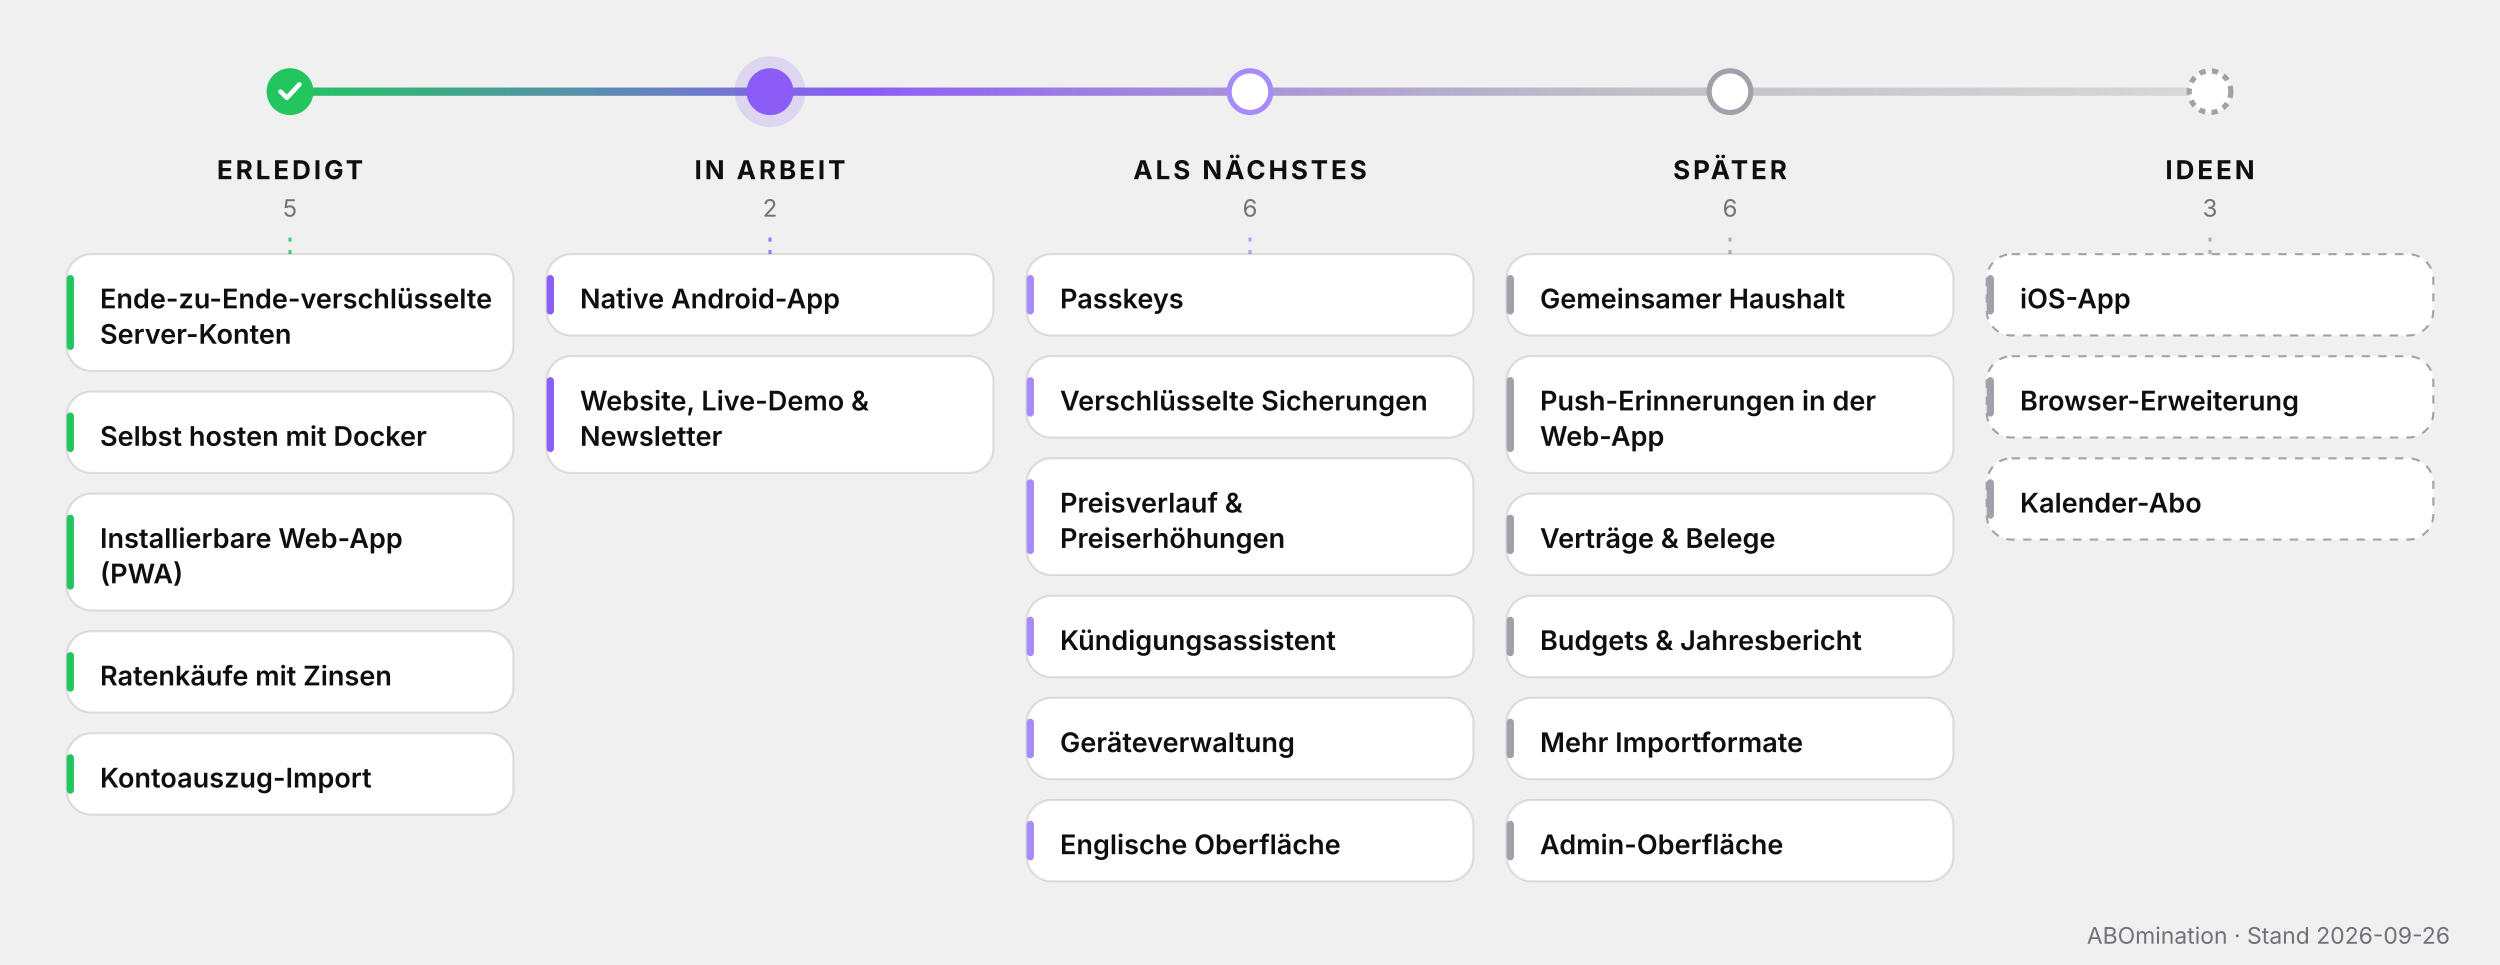
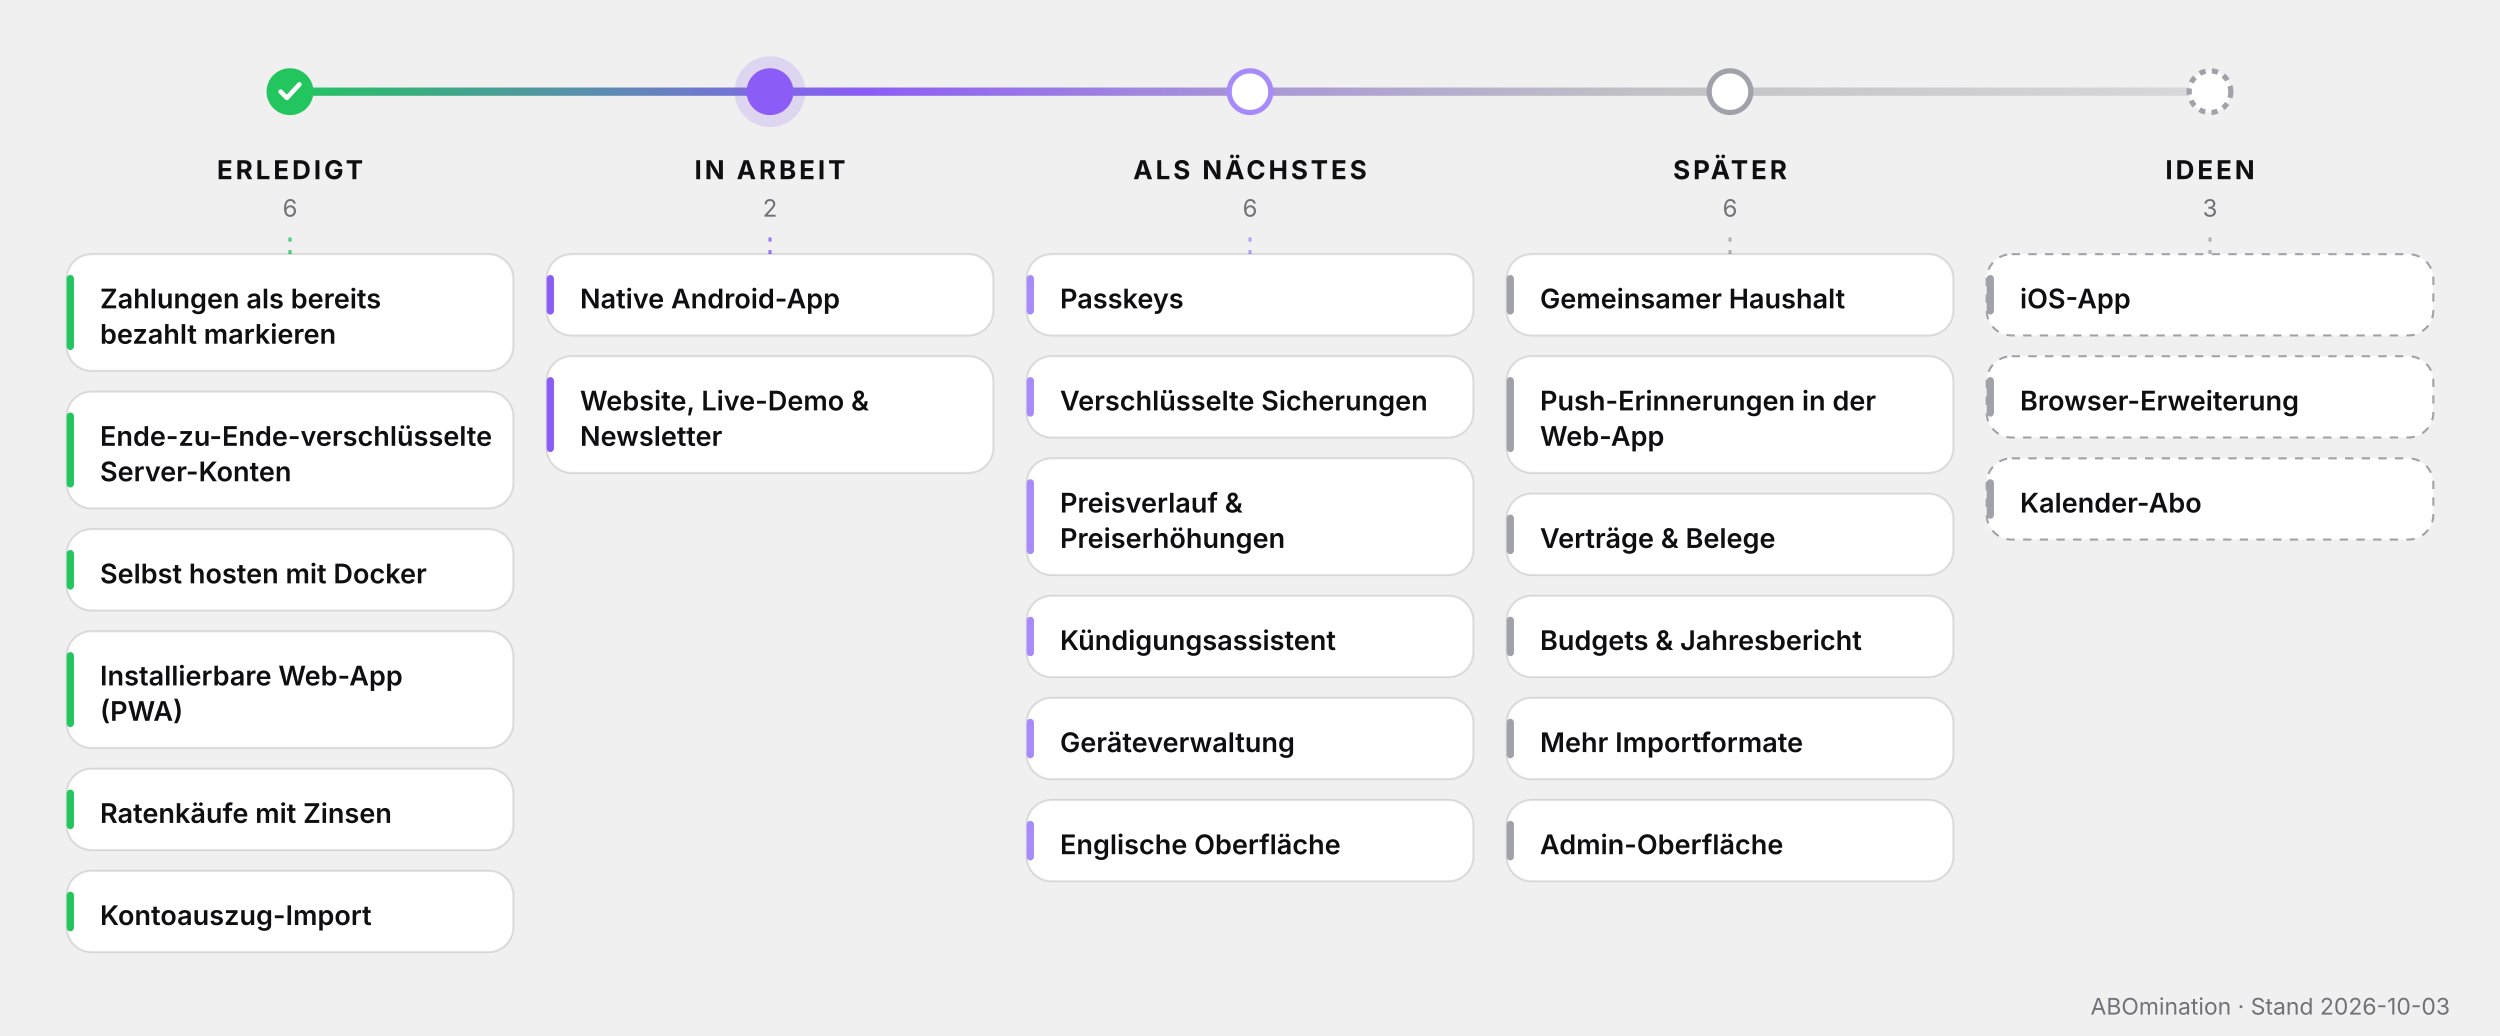
- <svg xmlns="http://www.w3.org/2000/svg" width="1200" height="463" viewBox="0 0 1200 463" role="img" aria-label="Roadmap-Übersicht">
+ <svg xmlns="http://www.w3.org/2000/svg" width="1200" height="497" viewBox="0 0 1200 497" role="img" aria-label="Roadmap-Übersicht">
  <defs>
    <linearGradient id="track" x1="0" x2="1">
      <stop offset="0" stop-color="#22c55e" />
      <stop offset="0.3" stop-color="#8b5cf6" />
      <stop offset="0.7" stop-color="#a1a1aa" stop-opacity="0.6" />
      <stop offset="1" stop-color="#a1a1aa" stop-opacity="0.3" />
    </linearGradient>
  </defs>
  <rect x="139.2" y="42" width="921.6" height="4" rx="2" fill="url(#track)" />
  <circle cx="139.2" cy="44" r="10" fill="#22c55e" stroke="#22c55e" stroke-width="2.5" />
  <path d="M134.7 44 l3 3 l6 -6.5" fill="none" stroke="#fff" stroke-width="2.2" stroke-linecap="round" stroke-linejoin="round" />
  <text x="139.2" y="86" text-anchor="middle" font-family="Inter, 'Segoe UI', system-ui, -apple-system, Helvetica, Arial, sans-serif" font-size="12.5" font-weight="700" letter-spacing="1.4" fill="#0f0f11">ERLEDIGT</text>
-   <text x="139.2" y="104" text-anchor="middle" font-family="Inter, 'Segoe UI', system-ui, -apple-system, Helvetica, Arial, sans-serif" font-size="11.5" fill="#71717a">5</text>
+   <text x="139.2" y="104" text-anchor="middle" font-family="Inter, 'Segoe UI', system-ui, -apple-system, Helvetica, Arial, sans-serif" font-size="11.5" fill="#71717a">6</text>
  <line x1="139.2" y1="114" x2="139.2" y2="122" stroke="#22c55e" stroke-width="1.5" stroke-dasharray="2 4" stroke-opacity="0.8" />
  <g>
    <rect x="32" y="122" width="214.4" height="56" rx="12" fill="#ffffff" stroke="rgba(15,15,17,0.12)" />
    <rect x="32" y="132" width="3.5" height="36" rx="1.75" fill="#22c55e" />
-     <text x="48" y="148" font-family="Inter, 'Segoe UI', system-ui, -apple-system, Helvetica, Arial, sans-serif" font-size="13" font-weight="600" fill="#0f0f11">Ende-zu-Ende-verschlüsselte</text>
-     <text x="48" y="165" font-family="Inter, 'Segoe UI', system-ui, -apple-system, Helvetica, Arial, sans-serif" font-size="13" font-weight="600" fill="#0f0f11">Server-Konten</text>
+     <text x="48" y="148" font-family="Inter, 'Segoe UI', system-ui, -apple-system, Helvetica, Arial, sans-serif" font-size="13" font-weight="600" fill="#0f0f11">Zahlungen als bereits</text>
+     <text x="48" y="165" font-family="Inter, 'Segoe UI', system-ui, -apple-system, Helvetica, Arial, sans-serif" font-size="13" font-weight="600" fill="#0f0f11">bezahlt markieren</text>
  </g>
  <g>
-     <rect x="32" y="188" width="214.4" height="39" rx="12" fill="#ffffff" stroke="rgba(15,15,17,0.12)" />
-     <rect x="32" y="198" width="3.5" height="19" rx="1.75" fill="#22c55e" />
-     <text x="48" y="214" font-family="Inter, 'Segoe UI', system-ui, -apple-system, Helvetica, Arial, sans-serif" font-size="13" font-weight="600" fill="#0f0f11">Selbst hosten mit Docker</text>
+     <rect x="32" y="188" width="214.4" height="56" rx="12" fill="#ffffff" stroke="rgba(15,15,17,0.12)" />
+     <rect x="32" y="198" width="3.5" height="36" rx="1.75" fill="#22c55e" />
+     <text x="48" y="214" font-family="Inter, 'Segoe UI', system-ui, -apple-system, Helvetica, Arial, sans-serif" font-size="13" font-weight="600" fill="#0f0f11">Ende-zu-Ende-verschlüsselte</text>
+     <text x="48" y="231" font-family="Inter, 'Segoe UI', system-ui, -apple-system, Helvetica, Arial, sans-serif" font-size="13" font-weight="600" fill="#0f0f11">Server-Konten</text>
  </g>
  <g>
-     <rect x="32" y="237" width="214.4" height="56" rx="12" fill="#ffffff" stroke="rgba(15,15,17,0.12)" />
-     <rect x="32" y="247" width="3.5" height="36" rx="1.75" fill="#22c55e" />
-     <text x="48" y="263" font-family="Inter, 'Segoe UI', system-ui, -apple-system, Helvetica, Arial, sans-serif" font-size="13" font-weight="600" fill="#0f0f11">Installierbare Web-App</text>
-     <text x="48" y="280" font-family="Inter, 'Segoe UI', system-ui, -apple-system, Helvetica, Arial, sans-serif" font-size="13" font-weight="600" fill="#0f0f11">(PWA)</text>
+     <rect x="32" y="254" width="214.4" height="39" rx="12" fill="#ffffff" stroke="rgba(15,15,17,0.12)" />
+     <rect x="32" y="264" width="3.5" height="19" rx="1.75" fill="#22c55e" />
+     <text x="48" y="280" font-family="Inter, 'Segoe UI', system-ui, -apple-system, Helvetica, Arial, sans-serif" font-size="13" font-weight="600" fill="#0f0f11">Selbst hosten mit Docker</text>
  </g>
  <g>
-     <rect x="32" y="303" width="214.4" height="39" rx="12" fill="#ffffff" stroke="rgba(15,15,17,0.12)" />
-     <rect x="32" y="313" width="3.5" height="19" rx="1.75" fill="#22c55e" />
-     <text x="48" y="329" font-family="Inter, 'Segoe UI', system-ui, -apple-system, Helvetica, Arial, sans-serif" font-size="13" font-weight="600" fill="#0f0f11">Ratenkäufe mit Zinsen</text>
+     <rect x="32" y="303" width="214.4" height="56" rx="12" fill="#ffffff" stroke="rgba(15,15,17,0.12)" />
+     <rect x="32" y="313" width="3.5" height="36" rx="1.75" fill="#22c55e" />
+     <text x="48" y="329" font-family="Inter, 'Segoe UI', system-ui, -apple-system, Helvetica, Arial, sans-serif" font-size="13" font-weight="600" fill="#0f0f11">Installierbare Web-App</text>
+     <text x="48" y="346" font-family="Inter, 'Segoe UI', system-ui, -apple-system, Helvetica, Arial, sans-serif" font-size="13" font-weight="600" fill="#0f0f11">(PWA)</text>
  </g>
  <g>
-     <rect x="32" y="352" width="214.4" height="39" rx="12" fill="#ffffff" stroke="rgba(15,15,17,0.12)" />
-     <rect x="32" y="362" width="3.5" height="19" rx="1.75" fill="#22c55e" />
-     <text x="48" y="378" font-family="Inter, 'Segoe UI', system-ui, -apple-system, Helvetica, Arial, sans-serif" font-size="13" font-weight="600" fill="#0f0f11">Kontoauszug-Import</text>
+     <rect x="32" y="369" width="214.4" height="39" rx="12" fill="#ffffff" stroke="rgba(15,15,17,0.12)" />
+     <rect x="32" y="379" width="3.5" height="19" rx="1.75" fill="#22c55e" />
+     <text x="48" y="395" font-family="Inter, 'Segoe UI', system-ui, -apple-system, Helvetica, Arial, sans-serif" font-size="13" font-weight="600" fill="#0f0f11">Ratenkäufe mit Zinsen</text>
+   </g>
+   <g>
+     <rect x="32" y="418" width="214.4" height="39" rx="12" fill="#ffffff" stroke="rgba(15,15,17,0.12)" />
+     <rect x="32" y="428" width="3.5" height="19" rx="1.75" fill="#22c55e" />
+     <text x="48" y="444" font-family="Inter, 'Segoe UI', system-ui, -apple-system, Helvetica, Arial, sans-serif" font-size="13" font-weight="600" fill="#0f0f11">Kontoauszug-Import</text>
  </g>
  <circle cx="369.6" cy="44" r="17" fill="#8b5cf6" fill-opacity="0.18" />
  <circle cx="369.6" cy="44" r="10" fill="#8b5cf6" stroke="#8b5cf6" stroke-width="2.5" />
  <text x="369.6" y="86" text-anchor="middle" font-family="Inter, 'Segoe UI', system-ui, -apple-system, Helvetica, Arial, sans-serif" font-size="12.5" font-weight="700" letter-spacing="1.4" fill="#0f0f11">IN ARBEIT</text>
  <text x="369.6" y="104" text-anchor="middle" font-family="Inter, 'Segoe UI', system-ui, -apple-system, Helvetica, Arial, sans-serif" font-size="11.5" fill="#71717a">2</text>
  <line x1="369.6" y1="114" x2="369.6" y2="122" stroke="#8b5cf6" stroke-width="1.5" stroke-dasharray="2 4" stroke-opacity="0.8" />
  <g>
    <rect x="262.4" y="122" width="214.4" height="39" rx="12" fill="#ffffff" stroke="rgba(15,15,17,0.12)" />
    <rect x="262.4" y="132" width="3.5" height="19" rx="1.75" fill="#8b5cf6" />
    <text x="278.4" y="148" font-family="Inter, 'Segoe UI', system-ui, -apple-system, Helvetica, Arial, sans-serif" font-size="13" font-weight="600" fill="#0f0f11">Native Android-App</text>
  </g>
  <g>
    <rect x="262.4" y="171" width="214.4" height="56" rx="12" fill="#ffffff" stroke="rgba(15,15,17,0.12)" />
    <rect x="262.4" y="181" width="3.5" height="36" rx="1.75" fill="#8b5cf6" />
    <text x="278.4" y="197" font-family="Inter, 'Segoe UI', system-ui, -apple-system, Helvetica, Arial, sans-serif" font-size="13" font-weight="600" fill="#0f0f11">Website, Live-Demo &amp;</text>
    <text x="278.4" y="214" font-family="Inter, 'Segoe UI', system-ui, -apple-system, Helvetica, Arial, sans-serif" font-size="13" font-weight="600" fill="#0f0f11">Newsletter</text>
  </g>
  <circle cx="600" cy="44" r="10" fill="#ffffff" stroke="#a78bfa" stroke-width="2.5" />
  <text x="600" y="86" text-anchor="middle" font-family="Inter, 'Segoe UI', system-ui, -apple-system, Helvetica, Arial, sans-serif" font-size="12.5" font-weight="700" letter-spacing="1.4" fill="#0f0f11">ALS NÄCHSTES</text>
  <text x="600" y="104" text-anchor="middle" font-family="Inter, 'Segoe UI', system-ui, -apple-system, Helvetica, Arial, sans-serif" font-size="11.5" fill="#71717a">6</text>
  <line x1="600" y1="114" x2="600" y2="122" stroke="#a78bfa" stroke-width="1.5" stroke-dasharray="2 4" stroke-opacity="0.8" />
  <g>
    <rect x="492.8" y="122" width="214.4" height="39" rx="12" fill="#ffffff" stroke="rgba(15,15,17,0.12)" />
    <rect x="492.8" y="132" width="3.5" height="19" rx="1.75" fill="#a78bfa" />
    <text x="508.8" y="148" font-family="Inter, 'Segoe UI', system-ui, -apple-system, Helvetica, Arial, sans-serif" font-size="13" font-weight="600" fill="#0f0f11">Passkeys</text>
  </g>
  <g>
    <rect x="492.8" y="171" width="214.4" height="39" rx="12" fill="#ffffff" stroke="rgba(15,15,17,0.12)" />
    <rect x="492.8" y="181" width="3.5" height="19" rx="1.75" fill="#a78bfa" />
    <text x="508.8" y="197" font-family="Inter, 'Segoe UI', system-ui, -apple-system, Helvetica, Arial, sans-serif" font-size="13" font-weight="600" fill="#0f0f11">Verschlüsselte Sicherungen</text>
  </g>
  <g>
    <rect x="492.8" y="220" width="214.4" height="56" rx="12" fill="#ffffff" stroke="rgba(15,15,17,0.12)" />
    <rect x="492.8" y="230" width="3.5" height="36" rx="1.75" fill="#a78bfa" />
    <text x="508.8" y="246" font-family="Inter, 'Segoe UI', system-ui, -apple-system, Helvetica, Arial, sans-serif" font-size="13" font-weight="600" fill="#0f0f11">Preisverlauf &amp;</text>
    <text x="508.8" y="263" font-family="Inter, 'Segoe UI', system-ui, -apple-system, Helvetica, Arial, sans-serif" font-size="13" font-weight="600" fill="#0f0f11">Preiserhöhungen</text>
  </g>
  <g>
    <rect x="492.8" y="286" width="214.4" height="39" rx="12" fill="#ffffff" stroke="rgba(15,15,17,0.12)" />
    <rect x="492.8" y="296" width="3.5" height="19" rx="1.75" fill="#a78bfa" />
    <text x="508.8" y="312" font-family="Inter, 'Segoe UI', system-ui, -apple-system, Helvetica, Arial, sans-serif" font-size="13" font-weight="600" fill="#0f0f11">Kündigungsassistent</text>
  </g>
  <g>
    <rect x="492.8" y="335" width="214.4" height="39" rx="12" fill="#ffffff" stroke="rgba(15,15,17,0.12)" />
    <rect x="492.8" y="345" width="3.5" height="19" rx="1.75" fill="#a78bfa" />
    <text x="508.8" y="361" font-family="Inter, 'Segoe UI', system-ui, -apple-system, Helvetica, Arial, sans-serif" font-size="13" font-weight="600" fill="#0f0f11">Geräteverwaltung</text>
  </g>
  <g>
    <rect x="492.8" y="384" width="214.4" height="39" rx="12" fill="#ffffff" stroke="rgba(15,15,17,0.12)" />
    <rect x="492.8" y="394" width="3.5" height="19" rx="1.75" fill="#a78bfa" />
    <text x="508.8" y="410" font-family="Inter, 'Segoe UI', system-ui, -apple-system, Helvetica, Arial, sans-serif" font-size="13" font-weight="600" fill="#0f0f11">Englische Oberfläche</text>
  </g>
  <circle cx="830.4" cy="44" r="10" fill="#ffffff" stroke="#a1a1aa" stroke-width="2.5" />
  <text x="830.4" y="86" text-anchor="middle" font-family="Inter, 'Segoe UI', system-ui, -apple-system, Helvetica, Arial, sans-serif" font-size="12.5" font-weight="700" letter-spacing="1.4" fill="#0f0f11">SPÄTER</text>
  <text x="830.4" y="104" text-anchor="middle" font-family="Inter, 'Segoe UI', system-ui, -apple-system, Helvetica, Arial, sans-serif" font-size="11.5" fill="#71717a">6</text>
  <line x1="830.4" y1="114" x2="830.4" y2="122" stroke="#a1a1aa" stroke-width="1.5" stroke-dasharray="2 4" stroke-opacity="0.8" />
  <g>
    <rect x="723.2" y="122" width="214.4" height="39" rx="12" fill="#ffffff" stroke="rgba(15,15,17,0.12)" />
    <rect x="723.2" y="132" width="3.5" height="19" rx="1.75" fill="#a1a1aa" />
    <text x="739.2" y="148" font-family="Inter, 'Segoe UI', system-ui, -apple-system, Helvetica, Arial, sans-serif" font-size="13" font-weight="600" fill="#0f0f11">Gemeinsamer Haushalt</text>
  </g>
  <g>
    <rect x="723.2" y="171" width="214.4" height="56" rx="12" fill="#ffffff" stroke="rgba(15,15,17,0.12)" />
    <rect x="723.2" y="181" width="3.5" height="36" rx="1.75" fill="#a1a1aa" />
    <text x="739.2" y="197" font-family="Inter, 'Segoe UI', system-ui, -apple-system, Helvetica, Arial, sans-serif" font-size="13" font-weight="600" fill="#0f0f11">Push-Erinnerungen in der</text>
    <text x="739.2" y="214" font-family="Inter, 'Segoe UI', system-ui, -apple-system, Helvetica, Arial, sans-serif" font-size="13" font-weight="600" fill="#0f0f11">Web-App</text>
  </g>
  <g>
    <rect x="723.2" y="237" width="214.4" height="39" rx="12" fill="#ffffff" stroke="rgba(15,15,17,0.12)" />
    <rect x="723.2" y="247" width="3.5" height="19" rx="1.75" fill="#a1a1aa" />
    <text x="739.2" y="263" font-family="Inter, 'Segoe UI', system-ui, -apple-system, Helvetica, Arial, sans-serif" font-size="13" font-weight="600" fill="#0f0f11">Verträge &amp; Belege</text>
  </g>
  <g>
    <rect x="723.2" y="286" width="214.4" height="39" rx="12" fill="#ffffff" stroke="rgba(15,15,17,0.12)" />
    <rect x="723.2" y="296" width="3.5" height="19" rx="1.75" fill="#a1a1aa" />
    <text x="739.2" y="312" font-family="Inter, 'Segoe UI', system-ui, -apple-system, Helvetica, Arial, sans-serif" font-size="13" font-weight="600" fill="#0f0f11">Budgets &amp; Jahresbericht</text>
  </g>
  <g>
    <rect x="723.2" y="335" width="214.4" height="39" rx="12" fill="#ffffff" stroke="rgba(15,15,17,0.12)" />
    <rect x="723.2" y="345" width="3.5" height="19" rx="1.75" fill="#a1a1aa" />
    <text x="739.2" y="361" font-family="Inter, 'Segoe UI', system-ui, -apple-system, Helvetica, Arial, sans-serif" font-size="13" font-weight="600" fill="#0f0f11">Mehr Importformate</text>
  </g>
  <g>
    <rect x="723.2" y="384" width="214.4" height="39" rx="12" fill="#ffffff" stroke="rgba(15,15,17,0.12)" />
    <rect x="723.2" y="394" width="3.5" height="19" rx="1.75" fill="#a1a1aa" />
    <text x="739.2" y="410" font-family="Inter, 'Segoe UI', system-ui, -apple-system, Helvetica, Arial, sans-serif" font-size="13" font-weight="600" fill="#0f0f11">Admin-Oberfläche</text>
  </g>
  <circle cx="1060.8" cy="44" r="10" fill="#ffffff" stroke="#a1a1aa" stroke-width="2.5" stroke-dasharray="3 3" />
  <text x="1060.8" y="86" text-anchor="middle" font-family="Inter, 'Segoe UI', system-ui, -apple-system, Helvetica, Arial, sans-serif" font-size="12.5" font-weight="700" letter-spacing="1.4" fill="#0f0f11">IDEEN</text>
  <text x="1060.8" y="104" text-anchor="middle" font-family="Inter, 'Segoe UI', system-ui, -apple-system, Helvetica, Arial, sans-serif" font-size="11.5" fill="#71717a">3</text>
  <line x1="1060.8" y1="114" x2="1060.8" y2="122" stroke="#a1a1aa" stroke-width="1.5" stroke-dasharray="2 4" stroke-opacity="0.8" />
  <g>
    <rect x="953.6" y="122" width="214.4" height="39" rx="12" fill="#ffffff" stroke="#a1a1aa" stroke-dasharray="4 4" />
    <rect x="953.6" y="132" width="3.5" height="19" rx="1.75" fill="#a1a1aa" />
    <text x="969.6" y="148" font-family="Inter, 'Segoe UI', system-ui, -apple-system, Helvetica, Arial, sans-serif" font-size="13" font-weight="600" fill="#0f0f11">iOS-App</text>
  </g>
  <g>
    <rect x="953.6" y="171" width="214.4" height="39" rx="12" fill="#ffffff" stroke="#a1a1aa" stroke-dasharray="4 4" />
    <rect x="953.6" y="181" width="3.5" height="19" rx="1.75" fill="#a1a1aa" />
    <text x="969.6" y="197" font-family="Inter, 'Segoe UI', system-ui, -apple-system, Helvetica, Arial, sans-serif" font-size="13" font-weight="600" fill="#0f0f11">Browser-Erweiterung</text>
  </g>
  <g>
    <rect x="953.6" y="220" width="214.4" height="39" rx="12" fill="#ffffff" stroke="#a1a1aa" stroke-dasharray="4 4" />
    <rect x="953.6" y="230" width="3.5" height="19" rx="1.75" fill="#a1a1aa" />
    <text x="969.6" y="246" font-family="Inter, 'Segoe UI', system-ui, -apple-system, Helvetica, Arial, sans-serif" font-size="13" font-weight="600" fill="#0f0f11">Kalender-Abo</text>
  </g>
-   <text x="1176" y="453" text-anchor="end" font-family="Inter, 'Segoe UI', system-ui, -apple-system, Helvetica, Arial, sans-serif" font-size="11" fill="#71717a">ABOmination · Stand 2026-09-26</text>
+   <text x="1176" y="487" text-anchor="end" font-family="Inter, 'Segoe UI', system-ui, -apple-system, Helvetica, Arial, sans-serif" font-size="11" fill="#71717a">ABOmination · Stand 2026-10-03</text>
</svg>
